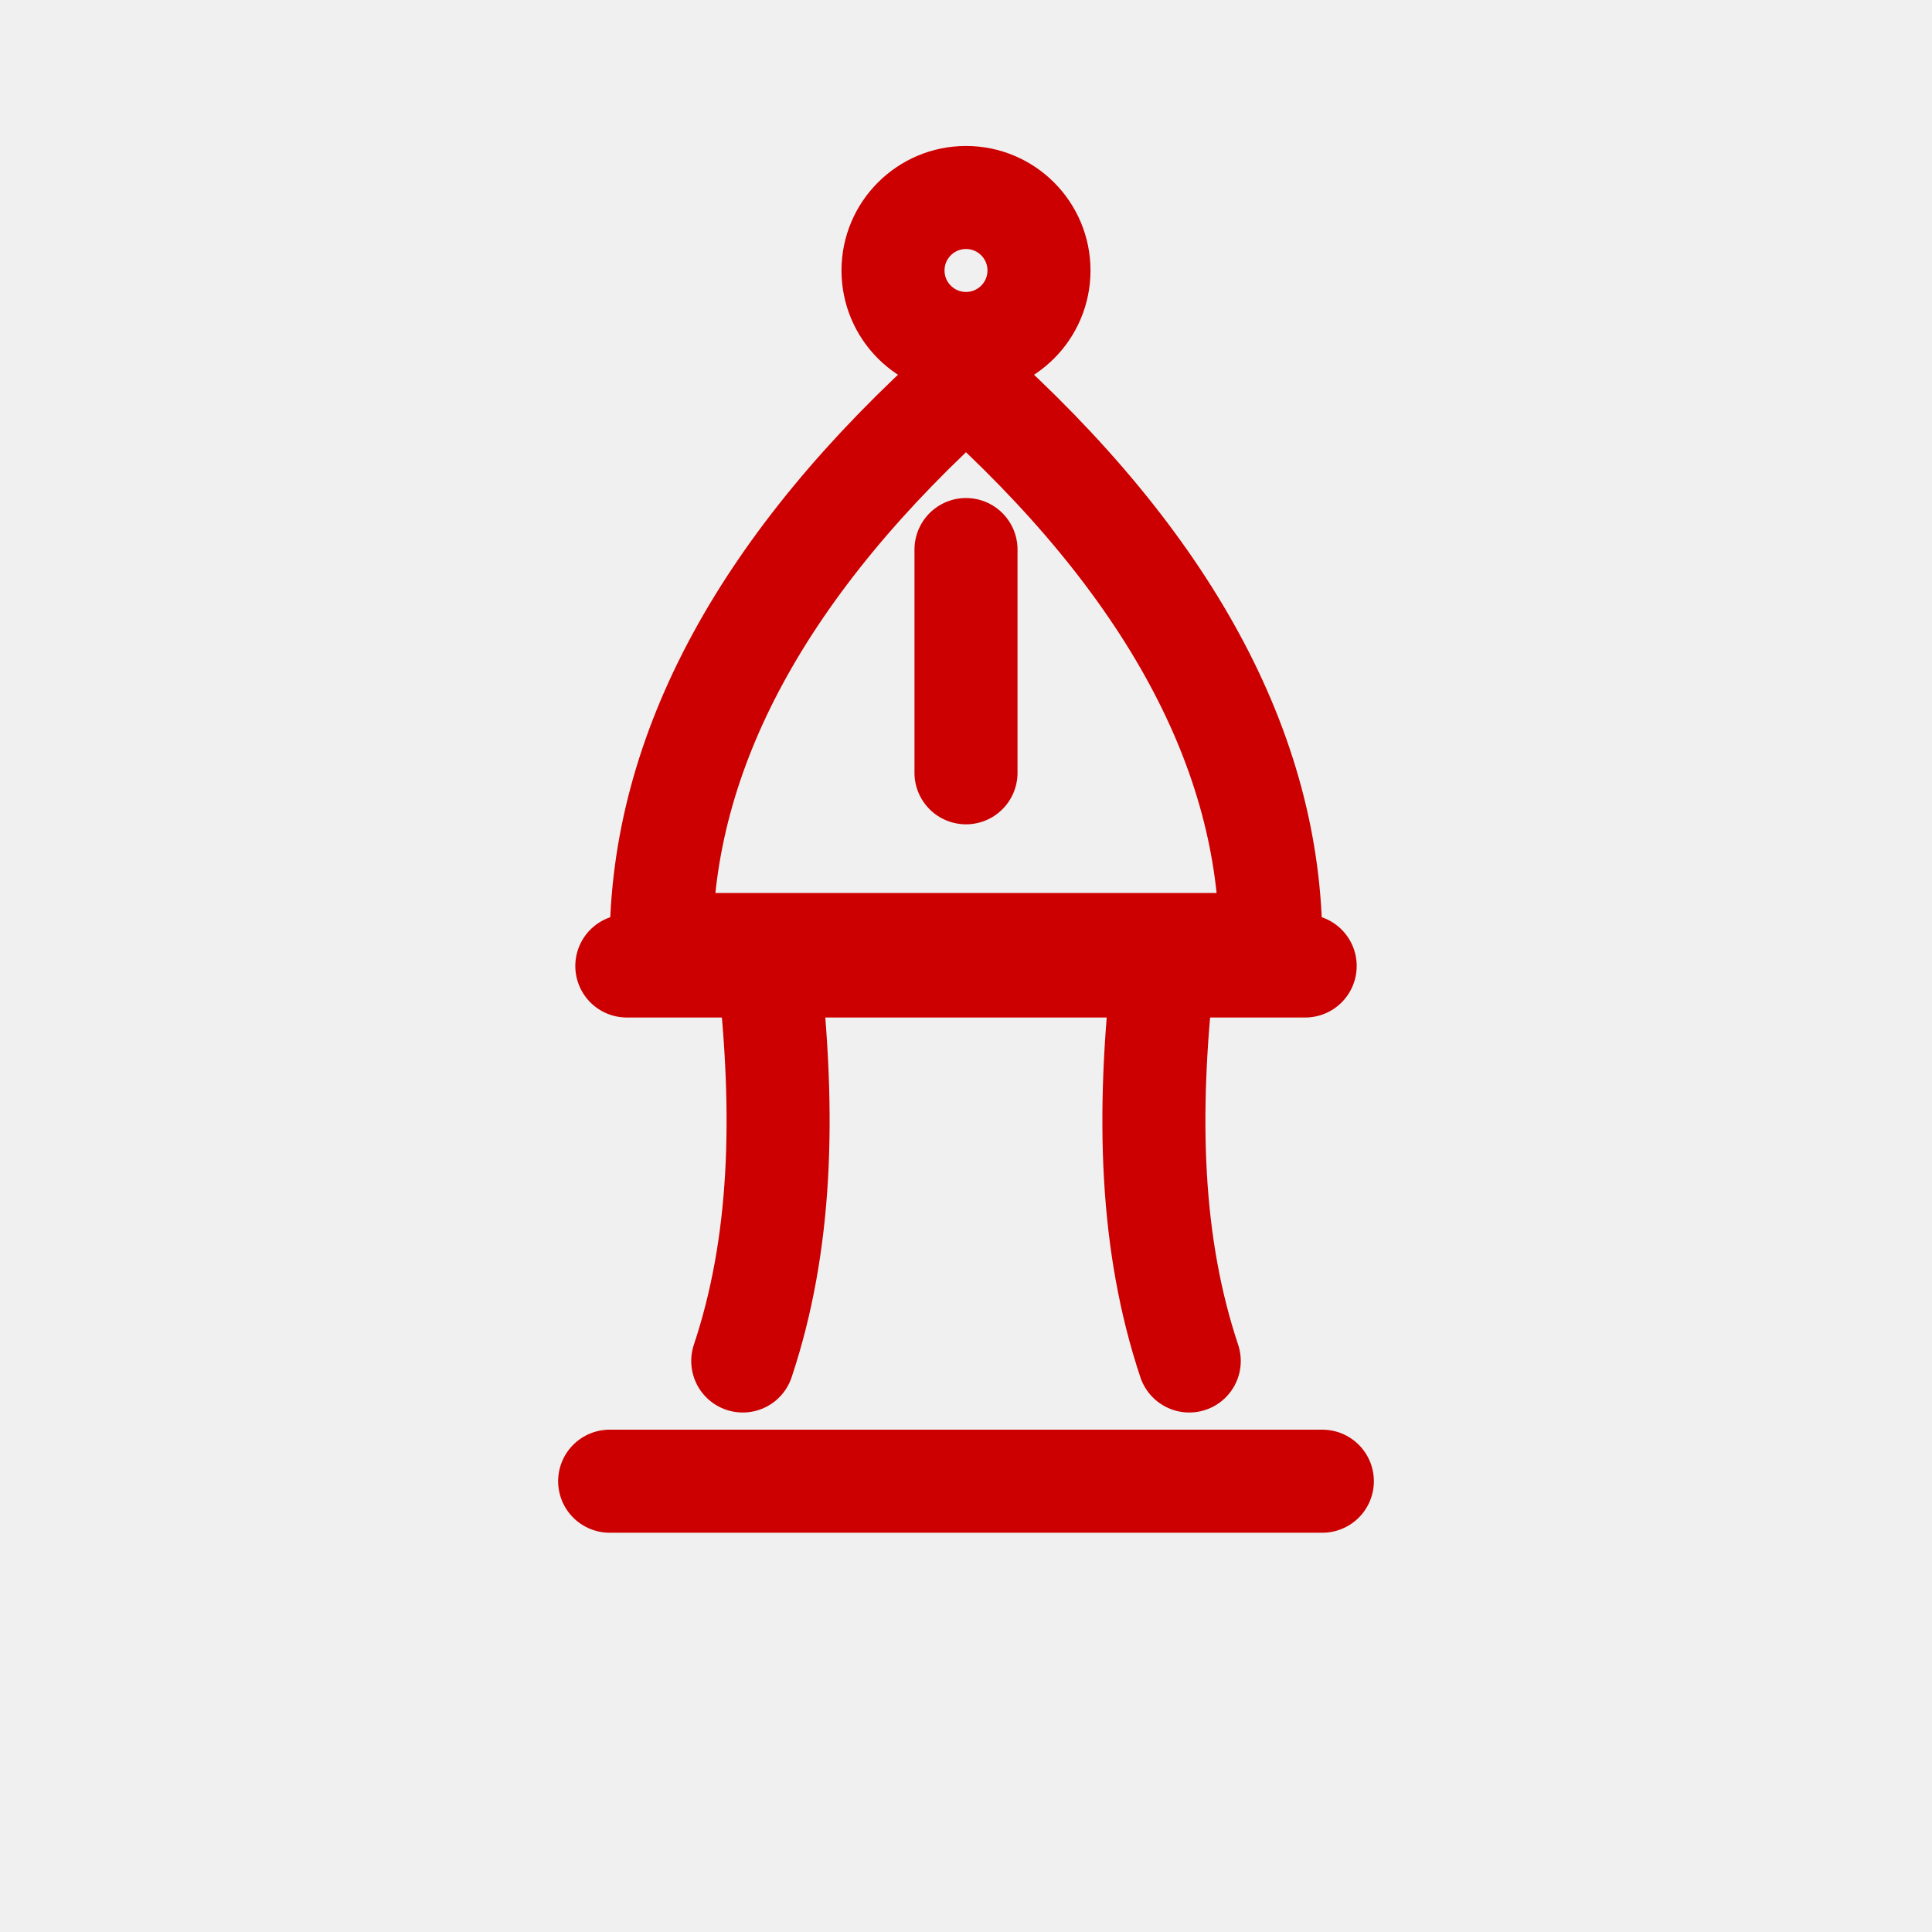
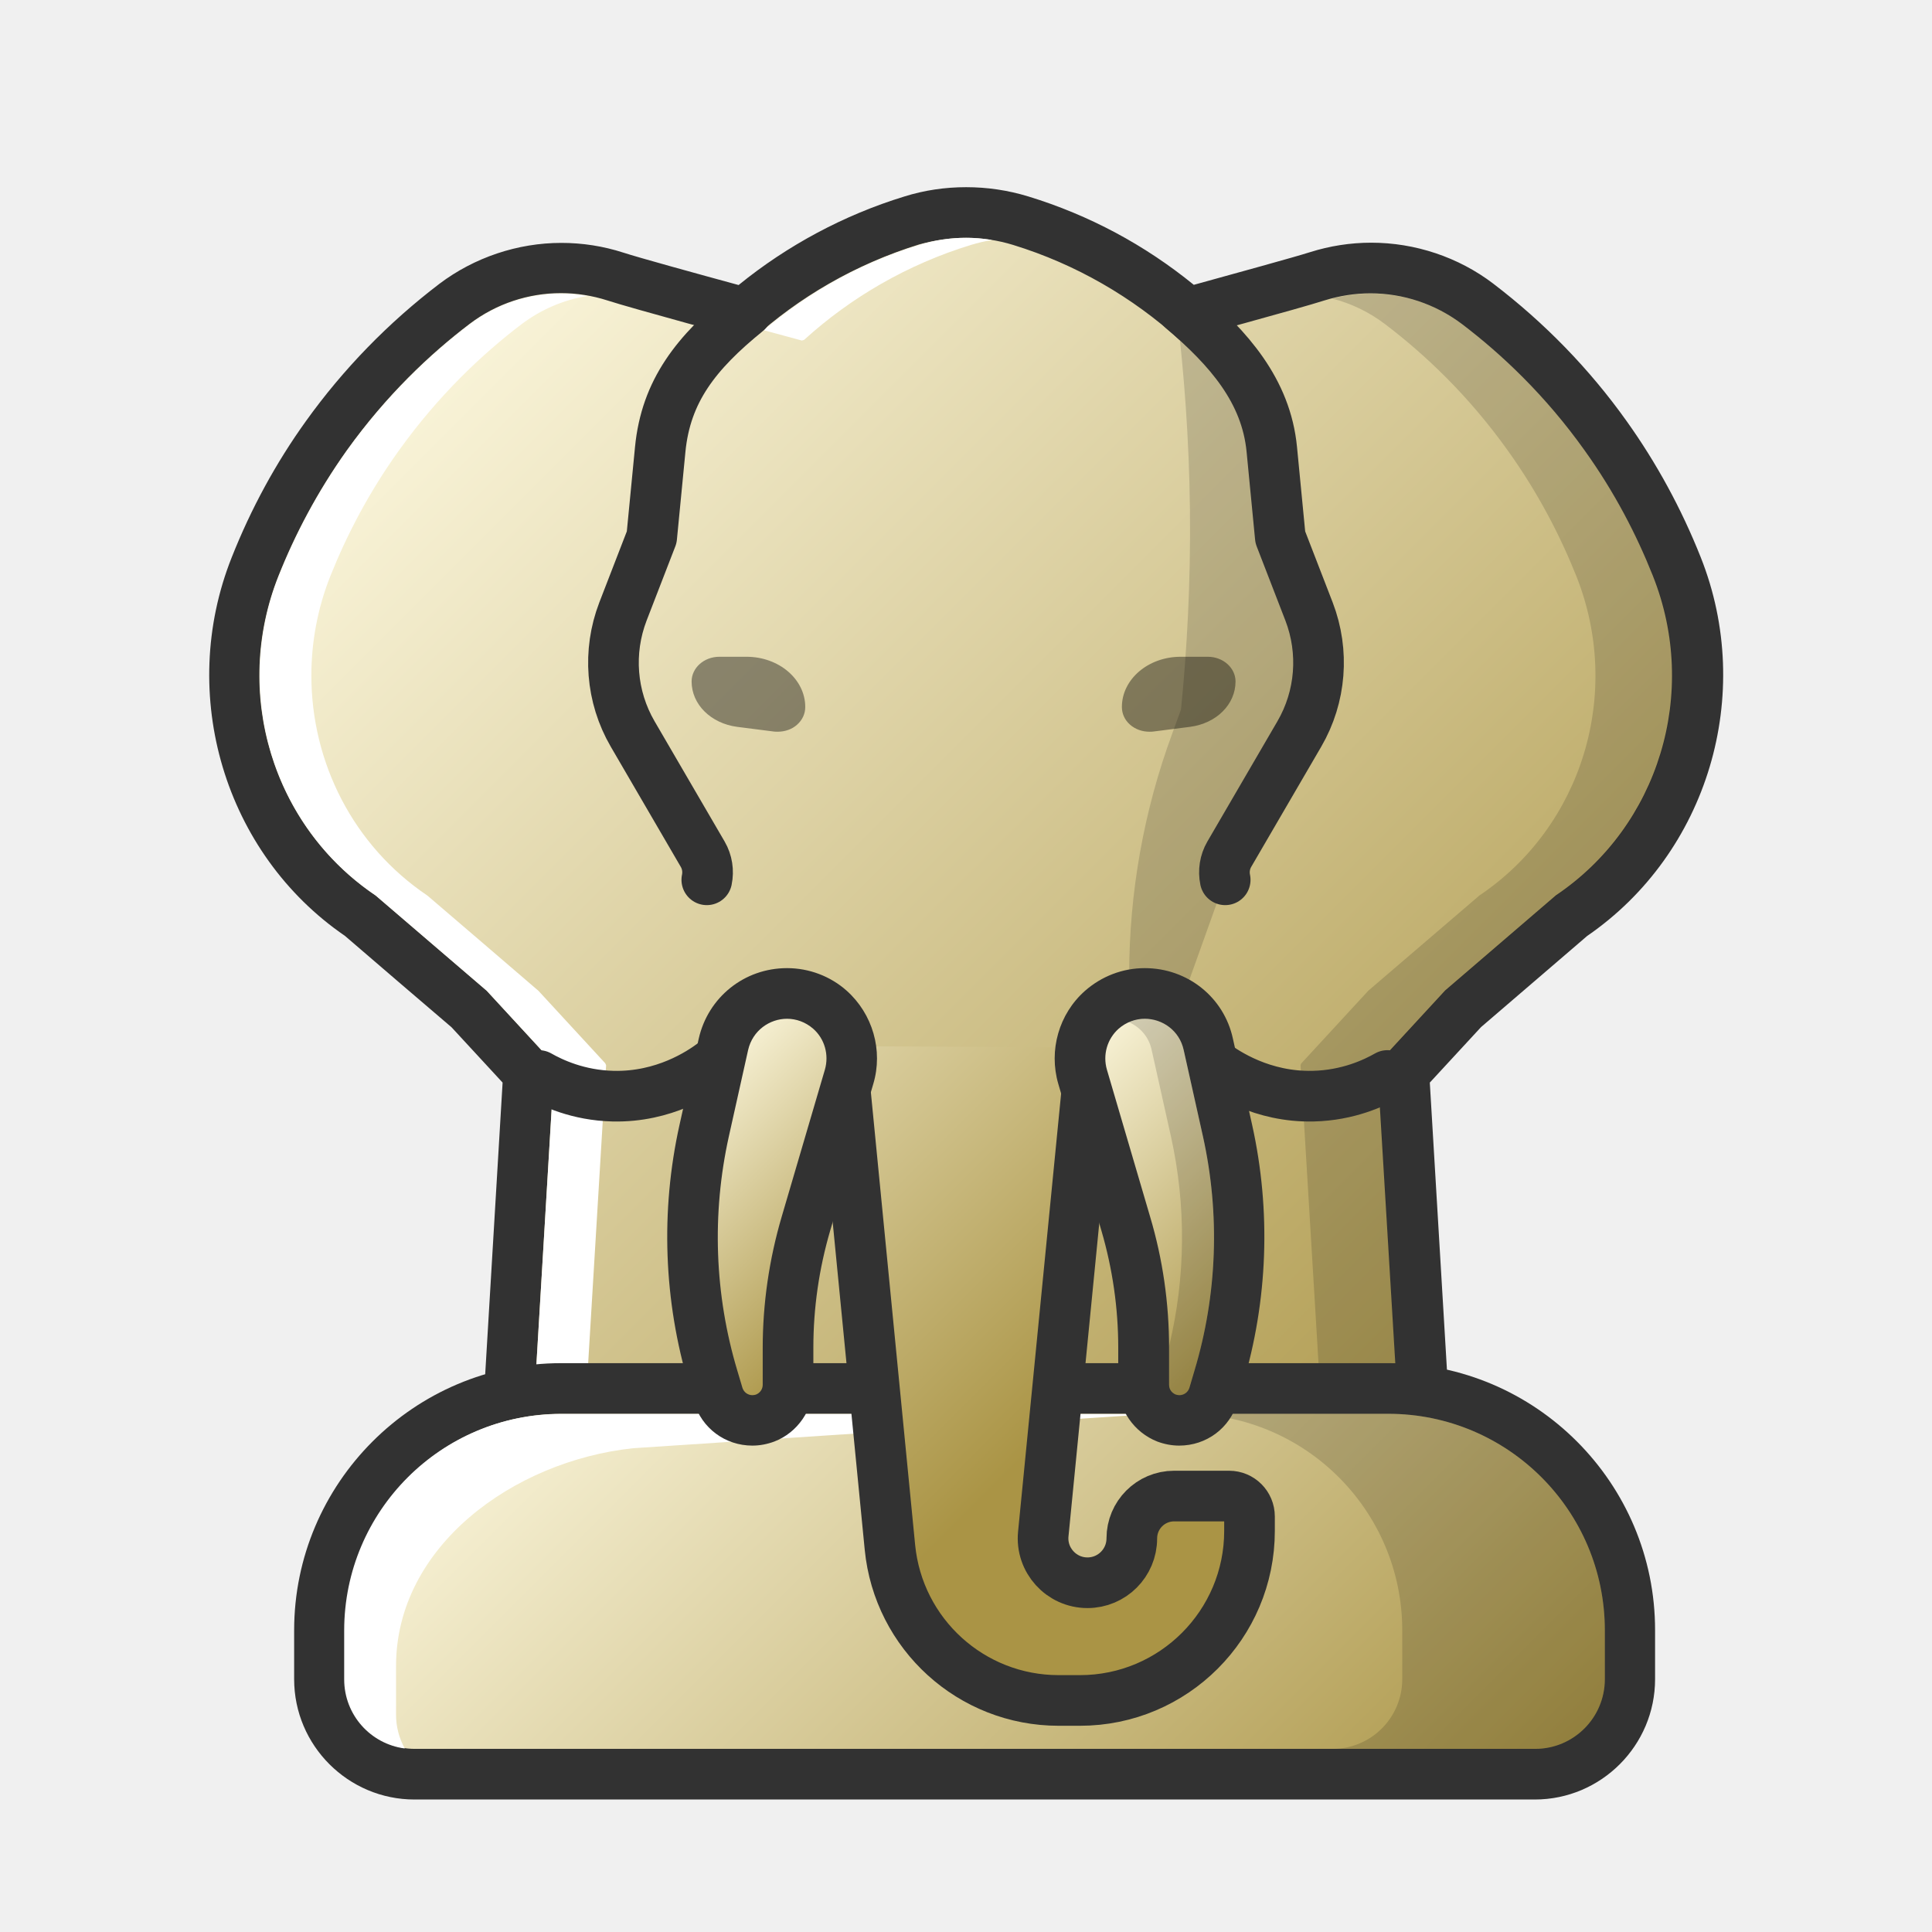
- <svg xmlns="http://www.w3.org/2000/svg" viewBox="0 0 45 45">
-   <g fill="none" stroke="#CC0000" stroke-width="2.4" stroke-linecap="round" stroke-linejoin="round">
-     <circle cx="22.5" cy="6.3" r="1.7" />
-     <path d="M22.5 8.9c-4.7 4.2-7.1 8.6-7.1 13.1h14.2c0-4.5-2.4-8.9-7.1-13.1z" />
-     <path d="M22.5 12.8v5.2" />
-     <path d="M14.6 22.5h15.8" />
-     <path d="M17.9 22.5c.4 3.5.3 6.5-.6 9.2M27.1 22.5c-.4 3.5-.3 6.5.6 9.2" />
-     <path d="M14.2 34.5h16.6" />
+ <svg xmlns="http://www.w3.org/2000/svg" xml:space="preserve" viewBox="0 0 95.37 95.37">
+   <linearGradient id="a" x1="19.29" x2="76.078" y1="17.761" y2="74.55" gradientUnits="userSpaceOnUse">
+     <stop offset="0" style="stop-color:#fbf6dc" />
+     <stop offset="1" style="stop-color:#aa9445" />
+   </linearGradient>
+   <path fill="url(#a)" d="M27.89 81.96c-.78 0-1.51-.31-2.06-.87-.57-.58-.88-1.35-.87-2.18l.1-8.75 1.03-17.18-2.93-3.17-5.37-4.6c-5.5-3.74-7.68-10.97-5.19-17.24.92-2.3 2.1-4.48 3.52-6.46 1.77-2.48 3.9-4.67 6.32-6.51 1.51-1.14 3.38-1.77 5.27-1.77.91 0 1.81.14 2.67.42.91.29 4.87 1.38 6.38 1.79 2.39-2.06 5.23-3.63 8.25-4.55.87-.27 1.77-.4 2.68-.4.92 0 1.82.14 2.69.4 3.05.94 5.82 2.47 8.23 4.55 1.51-.41 5.48-1.5 6.4-1.79.86-.27 1.75-.41 2.65-.41 1.92 0 3.74.61 5.27 1.77 2.43 1.85 4.56 4.04 6.32 6.51 1.42 1.98 2.6 4.15 3.52 6.45 2.5 6.26.31 13.51-5.2 17.24l-5.34 4.58-2.94 3.19 1.03 17.12.09 8.81c.01.82-.29 1.59-.86 2.17-.55.56-1.29.87-2.06.87h-39.6z" />
+   <path fill="#323232" d="M47.69 11.74c.78 0 1.57.12 2.32.35 3.12.96 5.9 2.59 8.21 4.68q.06.015.12.03s5.87-1.59 7.04-1.97c.74-.23 1.51-.35 2.27-.35 1.59 0 3.18.51 4.51 1.51 1.95 1.48 4.12 3.52 6.06 6.24 1.49 2.08 2.57 4.18 3.37 6.19 2.3 5.77.3 12.36-4.79 15.78l-.01.01c-1.51 1.3-3.94 3.38-5.45 4.68l-3.32 3.6c-.01.03-.02.06-.03.08l1.06 17.6.09 8.75c.02.98-.74 1.78-1.68 1.78H27.89c-.94 0-1.69-.8-1.68-1.78l.1-8.75 1.05-17.59c-.01-.03-.03-.07-.04-.1l-3.3-3.58c-1.83-1.57-3.65-3.13-5.48-4.7-5.09-3.42-7.09-10.01-4.79-15.78.8-2.01 1.89-4.11 3.37-6.19 1.95-2.72 4.11-4.76 6.06-6.24 1.33-1.01 2.92-1.52 4.51-1.52.77 0 1.54.12 2.29.36 1.16.38 7.03 1.97 7.03 1.97.04-.01.07-.02.11-.03 2.31-2.1 5.11-3.73 8.24-4.7.76-.21 1.54-.33 2.33-.33m0-2.5c-1.04 0-2.06.15-3.05.46-2.97.91-5.77 2.41-8.18 4.37-1.98-.54-4.96-1.36-5.69-1.6-.99-.32-2.02-.48-3.06-.48-2.16 0-4.3.72-6.02 2.02-2.52 1.92-4.74 4.2-6.59 6.78-1.48 2.06-2.71 4.32-3.66 6.72-2.7 6.78-.35 14.62 5.59 18.69l2.63 2.26 2.63 2.25 2.52 2.73-.99 16.59q0 .06 0 .12l-.1 8.75c-.01 1.16.42 2.25 1.23 3.07.79.8 1.84 1.24 2.95 1.24h39.58c1.12 0 2.17-.44 2.96-1.25.81-.82 1.24-1.92 1.22-3.08l-.09-8.73q0-.06 0-.12l-.99-16.59 2.53-2.74L77 47.36l1.35-1.16c5.95-4.09 8.3-11.92 5.6-18.7-.95-2.39-2.18-4.65-3.66-6.72-1.83-2.57-4.05-4.85-6.58-6.78-1.72-1.31-3.86-2.02-6.02-2.02-1.03 0-2.05.16-3.03.47-.75.24-3.74 1.06-5.73 1.61-2.42-1.97-5.16-3.44-8.16-4.36-1.01-.31-2.04-.46-3.08-.46" />
+   <path d="m76.82 44.21-.01.01c-1.51 1.3-3.94 3.38-5.45 4.68l-3.32 3.6c-.01.03-.02.05-.03.08l1.05 17.6.1 8.75c.01.98-.74 1.78-1.68 1.78h-3.81c.94 0 1.7-.8 1.68-1.78l-.09-8.75-1.06-17.6c.01-.03.02-.05.03-.08l3.32-3.6c1.51-1.3 3.95-3.38 5.46-4.68l.01-.01c5.09-3.42 7.09-10 4.79-15.78-.8-2-1.89-4.11-3.38-6.19-1.94-2.72-4.11-4.76-6.06-6.24-.79-.6-1.67-1.02-2.6-1.26 2.18-.57 4.55-.15 6.41 1.26 1.95 1.48 4.11 3.52 6.06 6.24 1.48 2.08 2.57 4.19 3.37 6.19 2.3 5.78.3 12.36-4.79 15.78" opacity=".15" />
+   <path fill="#fff" d="M30.45 80.71h-2.56c-.93 0-1.69-.8-1.68-1.78l.1-8.75 1.05-17.59c-.01-.03-.02-.07-.03-.1l-3.3-3.58c-1.83-1.57-3.65-3.13-5.48-4.7-3.67-2.47-5.73-6.58-5.73-10.86 0-1.64.3-3.31.94-4.92.8-2 1.89-4.11 3.37-6.19 1.95-2.72 4.12-4.76 6.07-6.24 1.68-1.27 3.79-1.75 5.79-1.39-1.16.19-2.27.66-3.24 1.39-1.95 1.48-4.11 3.52-6.06 6.24-1.49 2.08-2.58 4.19-3.38 6.19-.64 1.61-.94 3.28-.94 4.92 0 4.28 2.06 8.39 5.73 10.86 1.84 1.57 3.65 3.13 5.48 4.7l3.3 3.58c.01.03.03.07.04.1l-1.06 17.59-.1 8.75c-.01.98.75 1.78 1.69 1.78m18.52-68.86c-.35.05-.7.14-1.04.24-3.13.96-5.93 2.59-8.24 4.69-.04.01-.07.02-.11.03 0 0-.81-.22-1.88-.51 2.2-1.87 4.79-3.33 7.67-4.21 1.17-.36 2.4-.45 3.6-.24" />
+   <path d="M58.1 15.51c.35 2.9.6 6.15.64 9.68.04 3.59-.15 6.89-.44 9.83l-.43 1.18c-1.41 3.82-2.13 7.86-2.13 11.94v2.32l2.1.34 3.1-8.66 4.16-7.64v-3.23l-1.89-4.36-.7-6.75-2.34-3.73c-.69-.31-1.38-.62-2.07-.92" opacity=".15" />
+   <g opacity=".4">
+     <path d="m38.26 35.61-1.8-.23c-1.04-.13-1.81-.87-1.81-1.74 0-.4.39-.72.87-.72h1.34c1.33 0 2.4.89 2.4 1.98 0 .45-.48.78-1 .71" />
+     <path d="M38.39 36.12c-.07 0-.13 0-.2-.01l-1.8-.23c-1.3-.17-2.25-1.11-2.25-2.24 0-.67.61-1.22 1.37-1.22h1.34c1.6 0 2.9 1.11 2.9 2.48 0 .33-.14.64-.4.87-.25.23-.6.35-.96.35m-.07-1c.16.02.31-.04.38-.1.03-.03.06-.07.06-.11 0-.82-.85-1.48-1.9-1.48h-1.34c-.23 0-.37.13-.37.22 0 .61.59 1.14 1.37 1.25z" />
  </g>
+   <g opacity=".4">
+     <path d="m56.88 35.61 1.8-.23c1.04-.13 1.81-.87 1.81-1.74 0-.4-.39-.72-.87-.72h-1.34c-1.33 0-2.4.89-2.4 1.98-.01.45.47.78 1 .71" />
+     <path d="M56.74 36.12c-.36 0-.7-.12-.96-.35s-.4-.54-.4-.87c0-1.37 1.3-2.48 2.9-2.48h1.34c.76 0 1.37.55 1.37 1.22 0 1.13-.94 2.07-2.25 2.24l-1.8.23c-.07.01-.13.01-.2.01m1.53-2.69c-1.05 0-1.9.66-1.9 1.48 0 .05.04.09.06.11.07.06.21.12.38.1l1.8-.23c.78-.1 1.37-.64 1.37-1.25 0-.09-.14-.22-.37-.22h-1.34z" />
+   </g>
+   <path fill="none" stroke="#323232" stroke-linecap="round" stroke-linejoin="round" stroke-miterlimit="11.339" stroke-width="2.5" d="M58.38 15.26c2.28 1.94 4.12 4.03 4.4 6.92l.42 4.34 1.42 3.67c.76 1.98.59 4.2-.48 6.04l-3.46 5.94c-.22.38-.29.83-.2 1.26M36.86 15.38c-2.5 2.03-3.99 3.92-4.27 6.81l-.42 4.33-1.42 3.67c-.76 1.98-.59 4.2.48 6.04l3.46 5.94c.22.38.29.83.2 1.26m-8.29 9.66c.65.37 1.94.98 3.66 1.02 2.53.06 4.33-1.16 4.91-1.59m33.32.57c-.65.37-1.94.98-3.66 1.02-2.53.06-4.33-1.16-4.91-1.59" />
+   <linearGradient id="b" x1="29.627" x2="66.615" y1="61.694" y2="98.682" gradientUnits="userSpaceOnUse">
+     <stop offset="0" style="stop-color:#fbf6dc" />
+     <stop offset="1" style="stop-color:#aa9445" />
+   </linearGradient>
+   <path fill="url(#b)" d="M20.47 87.58c-2.59 0-4.69-2.11-4.69-4.69v-2.41c0-6.58 5.35-11.94 11.94-11.94h40.81c6.58 0 11.94 5.35 11.94 11.94v2.41c0 2.59-2.11 4.69-4.69 4.69z" />
+   <path fill="#323232" d="M68.53 69.79c5.9 0 10.69 4.78 10.69 10.69v2.41c0 1.9-1.54 3.44-3.44 3.44h-55.3c-1.9 0-3.44-1.54-3.44-3.44v-2.41c0-5.9 4.78-10.69 10.69-10.69zm0-2.5H27.71c-7.27 0-13.19 5.92-13.19 13.19v2.41c0 3.28 2.67 5.94 5.94 5.94h55.3c3.28 0 5.94-2.67 5.94-5.94v-2.41c.01-7.27-5.9-13.19-13.17-13.19" />
+   <path d="M79.22 80.48v2.41c0 1.9-1.54 3.44-3.44 3.44h-10c1.9 0 3.44-1.54 3.44-3.44v-2.41c0-5.9-4.79-10.69-10.69-10.69h10c5.9 0 10.69 4.79 10.69 10.69" opacity=".15" />
+   <path fill="#fff" d="m56.86 69.8-25.62 1.69c-5.91.64-11.69 4.85-11.69 10.75v2.41c0 .6.16 1.17.43 1.66-1.69-.22-2.99-1.66-2.99-3.41v-2.41c0-5.9 4.79-10.69 10.69-10.69z" />
+   <linearGradient id="c" x1="29.224" x2="53.004" y1="45.723" y2="69.503" gradientUnits="userSpaceOnUse">
+     <stop offset="0" style="stop-color:#fbf6dc" />
+     <stop offset="1" style="stop-color:#aa9445" />
+   </linearGradient>
+   <path fill="url(#c)" stroke="#323232" stroke-linejoin="round" stroke-miterlimit="11.339" stroke-width="2.5" d="M53.86 51.71 51.5 75.72c-.13 1.29.89 2.41 2.18 2.41 1.21 0 2.19-.98 2.19-2.19 0-1.15.93-2.09 2.09-2.09h2.71c.56 0 1.01.45 1.01 1.01v.71c0 4.62-3.75 8.37-8.37 8.37h-1.05c-4.31 0-7.91-3.27-8.33-7.56l-2.42-24.74" />
+   <linearGradient id="d" x1="32.636" x2="43.356" y1="53.922" y2="64.642" gradientUnits="userSpaceOnUse">
+     <stop offset="0" style="stop-color:#fbf6dc" />
+     <stop offset="1" style="stop-color:#aa9445" />
+   </linearGradient>
+   <path fill="url(#d)" d="M37.15 70.12c-.77 0-1.46-.52-1.68-1.25l-.25-.83c-1.19-3.96-1.34-8.18-.45-12.21l.95-4.26c.33-1.48 1.62-2.51 3.14-2.51.78 0 1.53.29 2.12.81.93.82 1.3 2.12.95 3.31l-2.13 7.25c-.59 1.99-.88 4.06-.88 6.13v1.82c0 .72-.45 1.38-1.13 1.64-.21.06-.43.1-.64.1" />
+   <path fill="#323232" d="M38.85 50.29c.45 0 .91.16 1.29.49.57.5.79 1.29.58 2.02l-2.13 7.25c-.62 2.11-.94 4.29-.94 6.49v1.82c0 .21-.13.4-.33.48q-.09.03-.18.03c-.22 0-.42-.14-.49-.36l-.25-.84c-1.13-3.76-1.27-7.75-.42-11.58l.95-4.26c.22-.96 1.06-1.54 1.92-1.54m0-2.5c-2.11 0-3.9 1.44-4.36 3.49l-.95 4.26c-.94 4.24-.78 8.68.47 12.84l.25.84c.38 1.28 1.54 2.14 2.88 2.14.37 0 .73-.07 1.08-.2 1.15-.44 1.93-1.57 1.93-2.81v-1.82c0-1.96.28-3.9.83-5.78l2.13-7.25c.49-1.65-.03-3.45-1.32-4.6-.8-.71-1.85-1.11-2.94-1.11" />
+   <linearGradient id="e" x1="51.164" x2="63.58" y1="53.074" y2="65.49" gradientUnits="userSpaceOnUse">
+     <stop offset="0" style="stop-color:#fbf6dc" />
+     <stop offset="1" style="stop-color:#aa9445" />
+   </linearGradient>
+   <path fill="url(#e)" d="M58.22 70.12q-.33 0-.63-.12c-.68-.26-1.13-.92-1.13-1.64v-1.82c0-2.08-.3-4.14-.88-6.13l-2.13-7.25c-.35-1.19.02-2.48.95-3.31.59-.52 1.34-.81 2.12-.81 1.52 0 2.81 1.03 3.14 2.51l.95 4.26c.9 4.03.74 8.26-.45 12.21l-.25.84c-.23.75-.92 1.26-1.69 1.26" />
+   <path fill="#323232" d="M56.51 50.29c.87 0 1.71.58 1.92 1.54l.95 4.26c.85 3.83.71 7.82-.42 11.58l-.25.84c-.07.22-.27.36-.49.36q-.09 0-.18-.03c-.2-.08-.33-.26-.33-.48v-1.82c0-2.2-.31-4.38-.94-6.49l-2.13-7.25c-.21-.73.01-1.51.58-2.02.38-.33.84-.49 1.29-.49m0-2.5c-1.09 0-2.13.4-2.95 1.12-1.29 1.14-1.8 2.94-1.32 4.59l2.13 7.25c.55 1.88.83 3.82.83 5.78v1.82c0 1.24.78 2.36 1.93 2.81.35.13.71.2 1.08.2 1.34 0 2.5-.86 2.88-2.15l.25-.84c1.25-4.16 1.41-8.6.47-12.84l-.95-4.26c-.44-2.04-2.24-3.48-4.35-3.48" />
+   <path d="m58.96 67.68-.26.83c-.08.29-.39.44-.67.33-.19-.07-.32-.26-.32-.47v-1.92c.82-3.39.85-6.94.09-10.36l-.95-4.26c-.14-.66-.58-1.13-1.12-1.37.25-.12.52-.17.79-.17.86 0 1.7.58 1.91 1.54l.95 4.26c.85 3.84.7 7.83-.42 11.59" opacity=".15" />
</svg>
